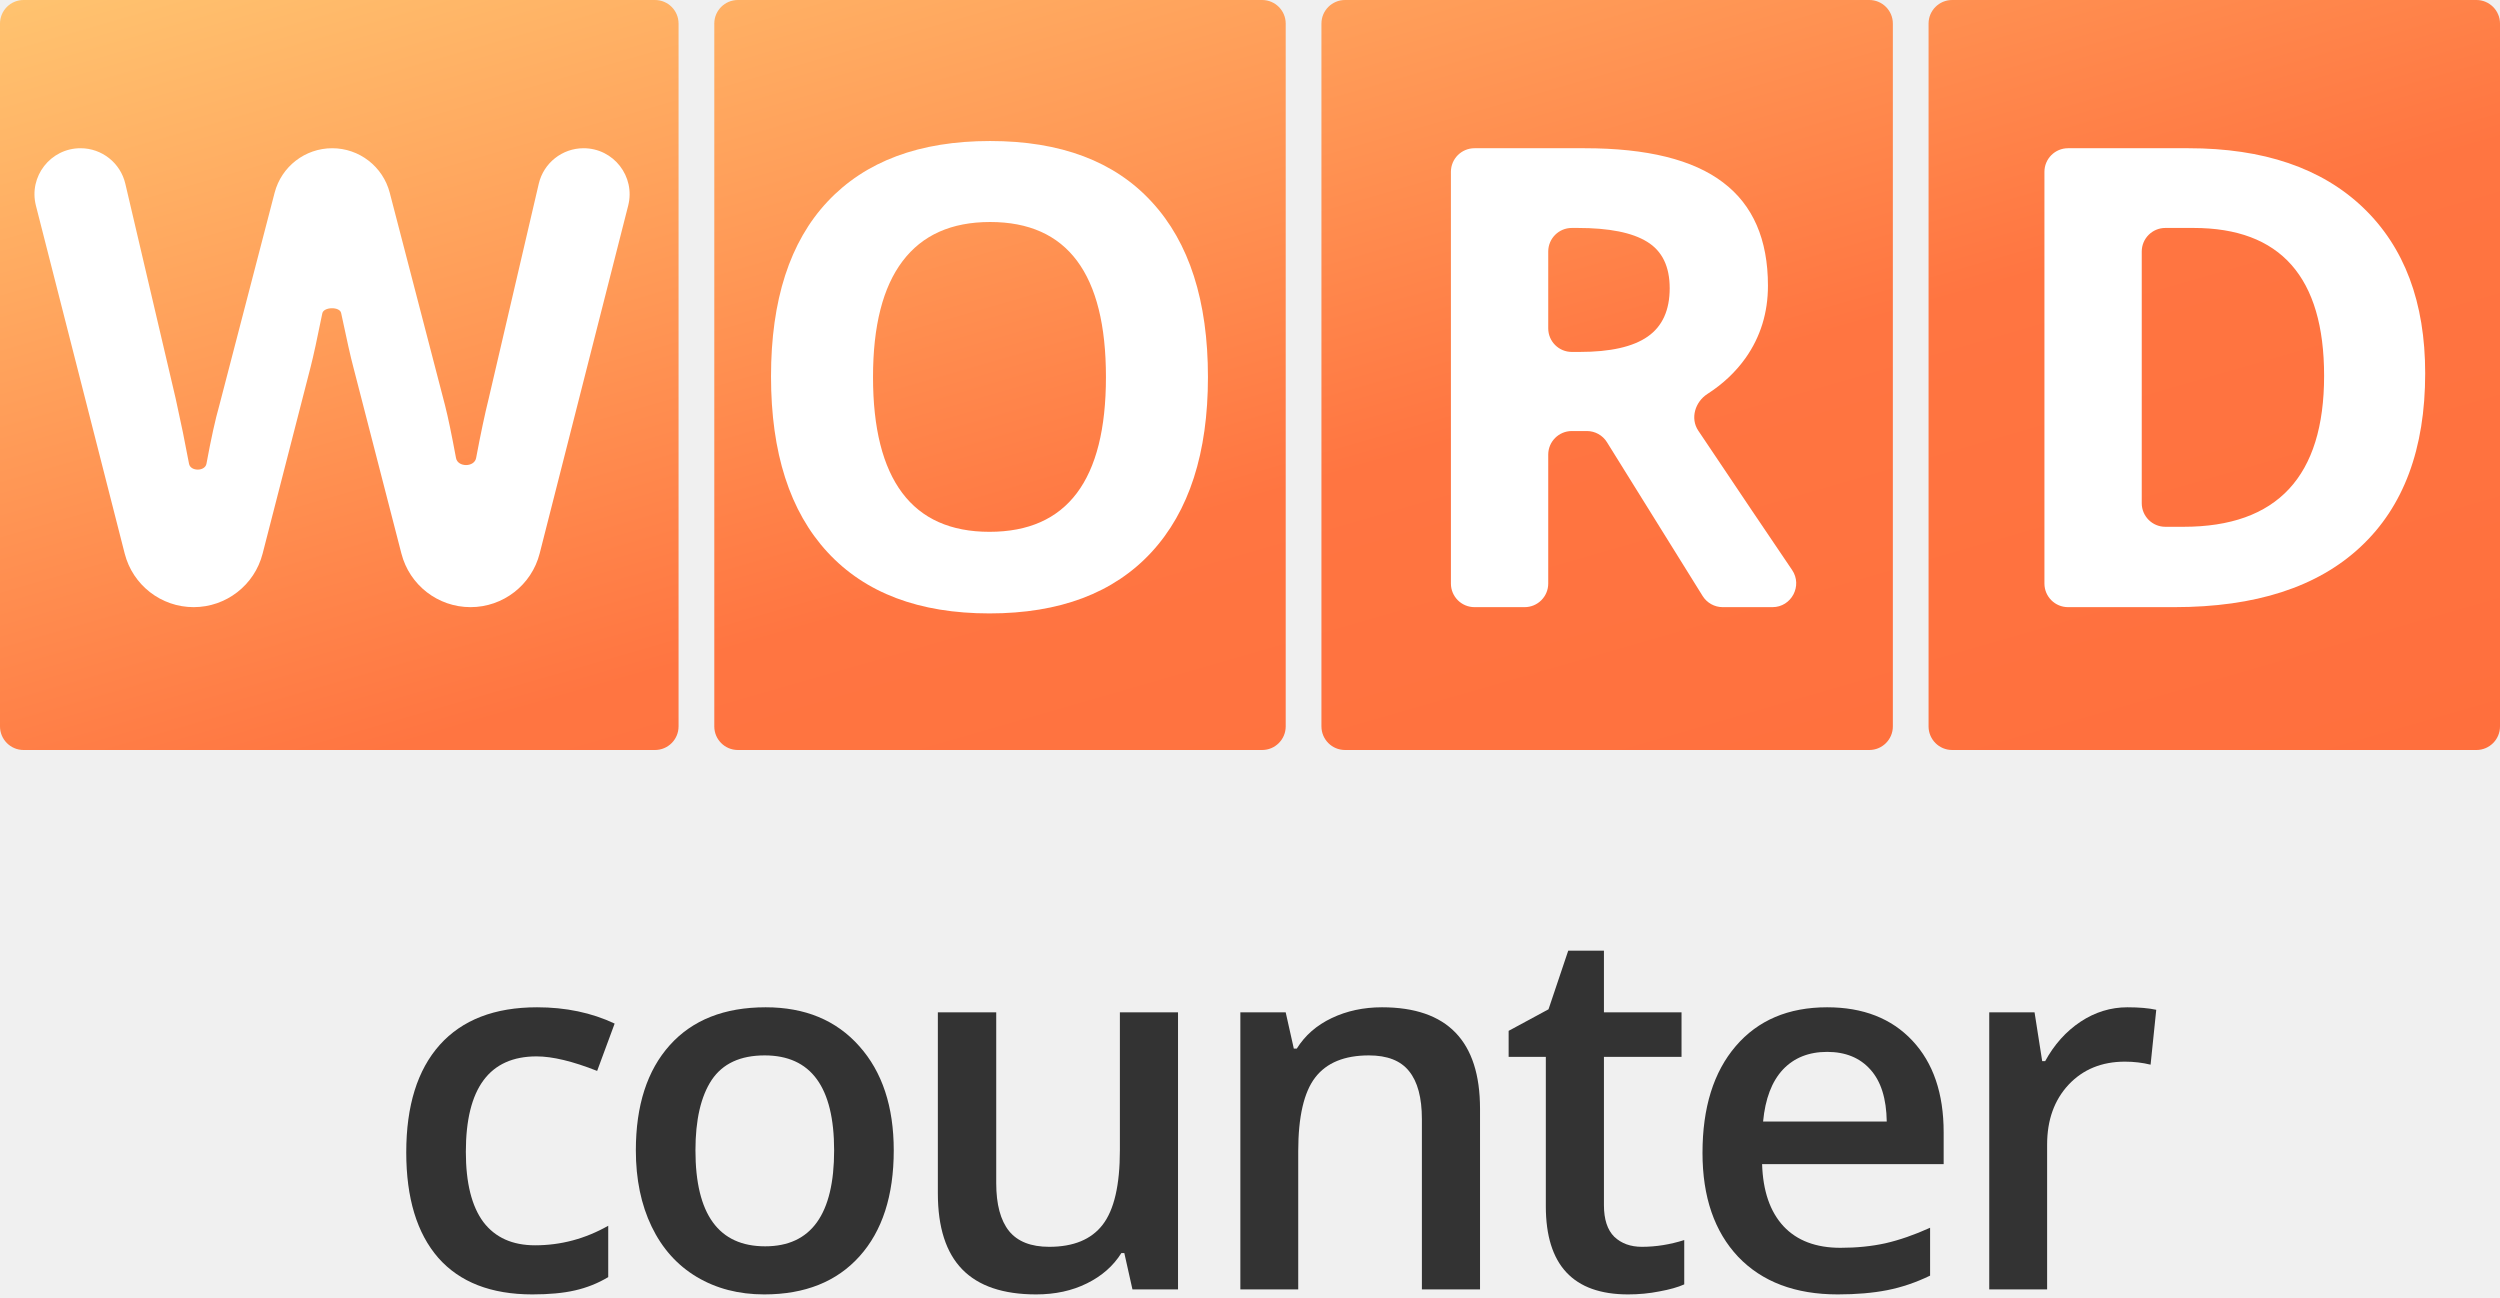
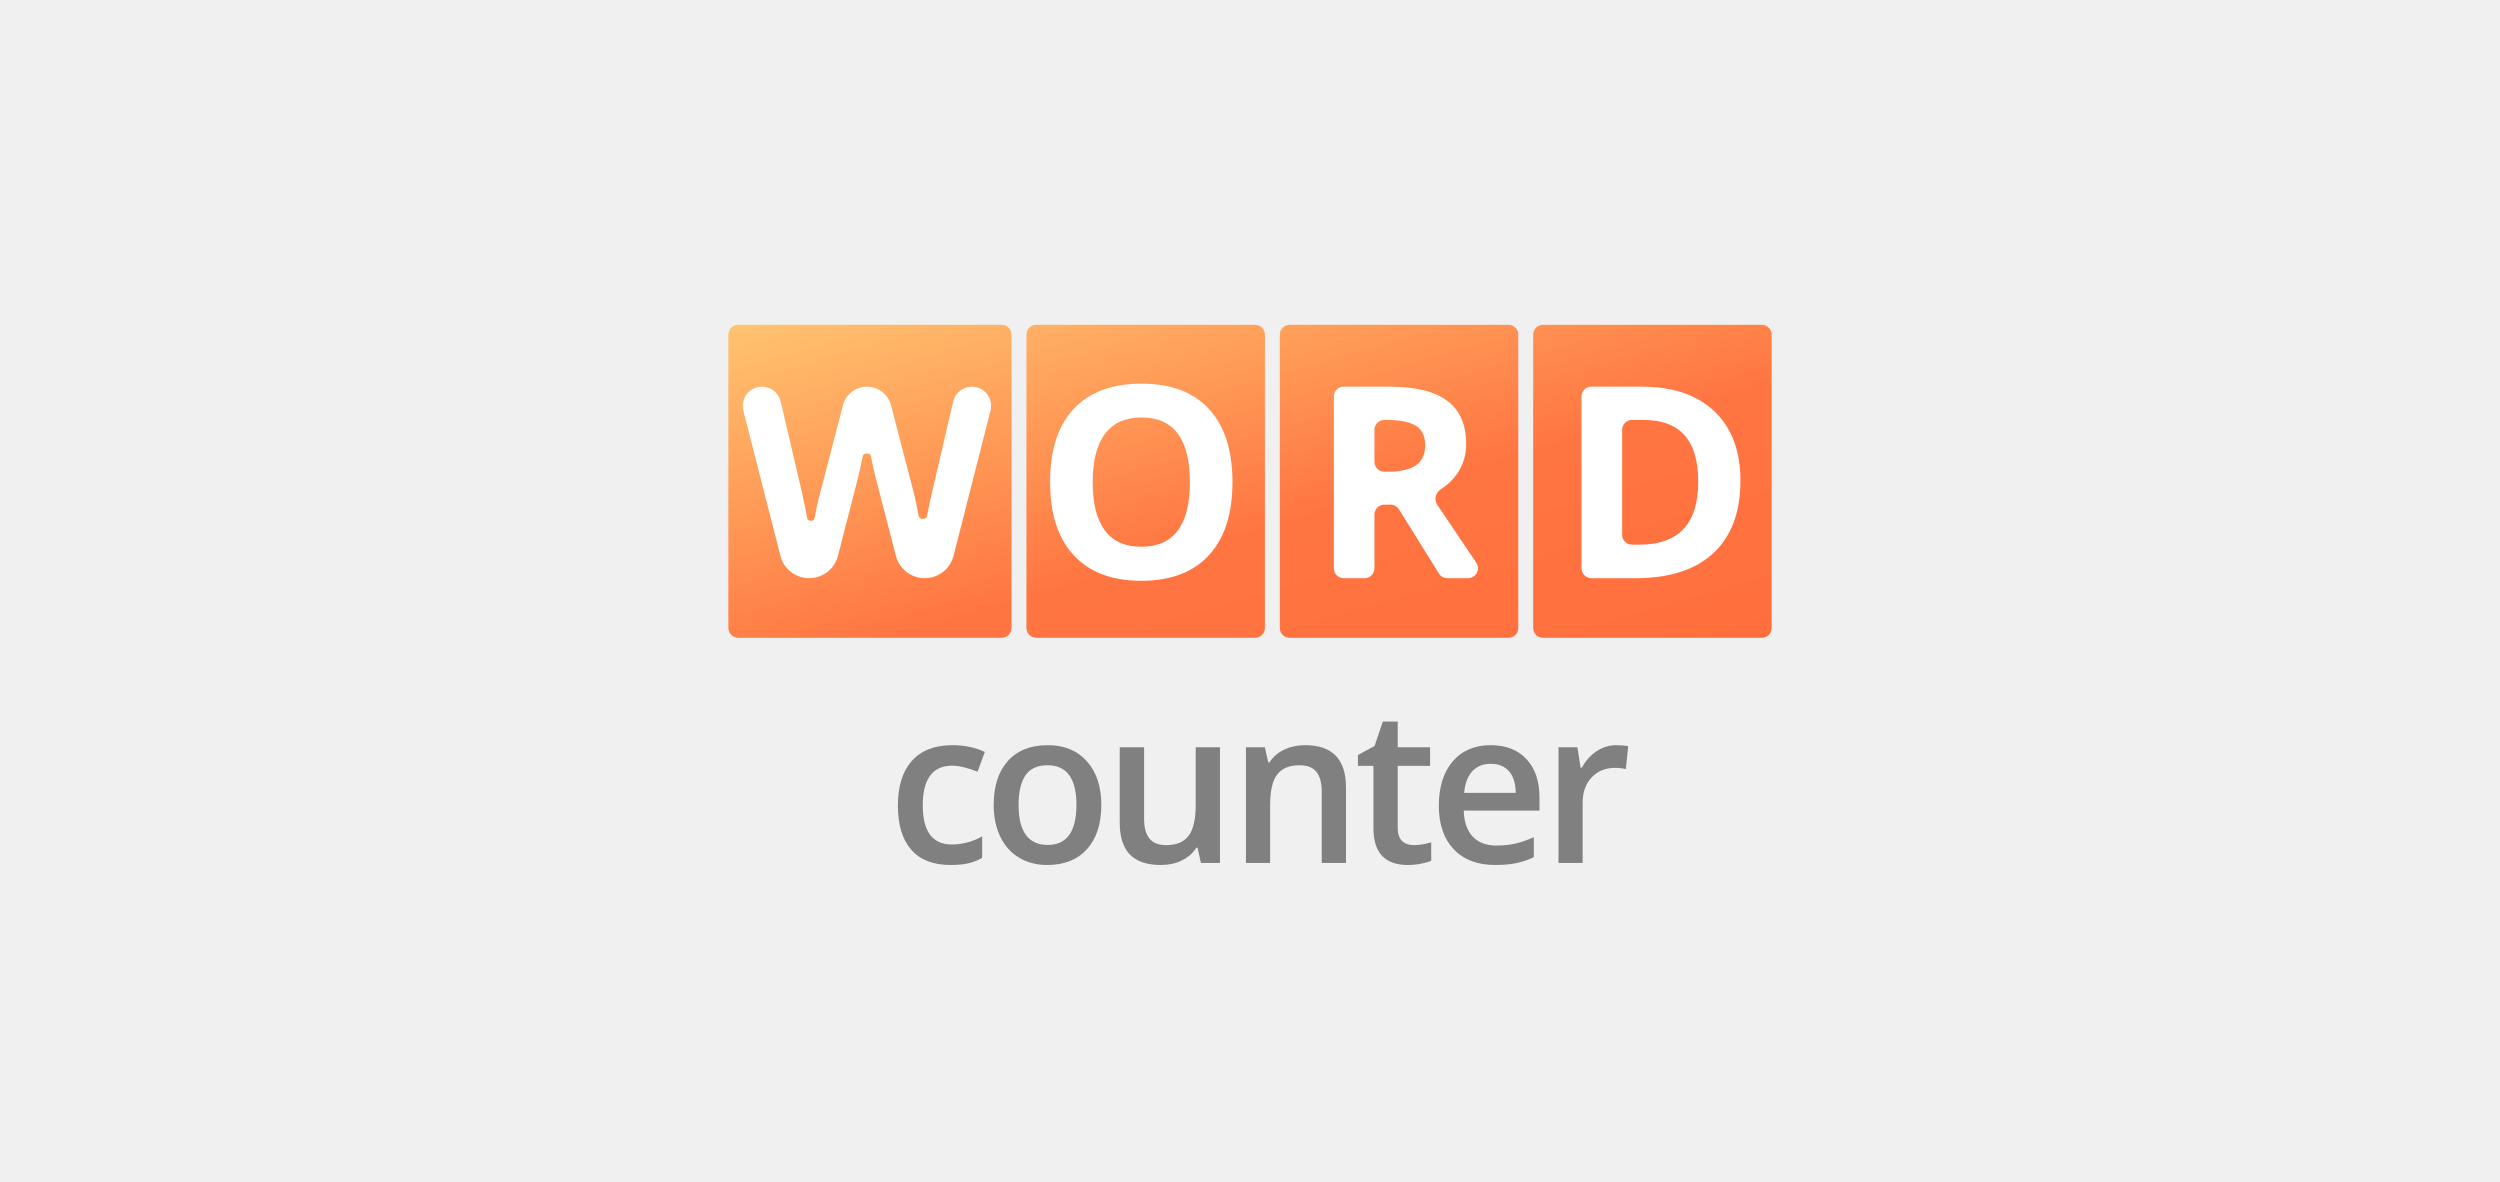
- <svg xmlns="http://www.w3.org/2000/svg" width="106" height="55" viewBox="0 0 106 55" fill="none">
-   <path d="M22.572 54.883C20.825 54.883 19.495 54.366 18.583 53.332C17.677 52.291 17.225 50.8 17.225 48.86C17.225 46.884 17.698 45.365 18.645 44.303C19.599 43.24 20.974 42.709 22.771 42.709C23.989 42.709 25.086 42.939 26.061 43.4L25.319 45.407C24.282 44.997 23.425 44.791 22.75 44.791C20.752 44.791 19.752 46.14 19.752 48.839C19.752 50.156 20 51.147 20.494 51.813C20.995 52.472 21.726 52.801 22.687 52.801C23.78 52.801 24.814 52.525 25.789 51.972V54.15C25.35 54.412 24.88 54.6 24.379 54.713C23.885 54.827 23.282 54.883 22.572 54.883Z" fill="#333333" />
-   <path d="M37.895 48.775C37.895 50.694 37.411 52.192 36.443 53.269C35.475 54.345 34.128 54.883 32.401 54.883C31.322 54.883 30.368 54.635 29.539 54.14C28.711 53.644 28.074 52.932 27.628 52.004C27.182 51.077 26.96 50 26.96 48.775C26.96 46.87 27.44 45.383 28.401 44.313C29.362 43.244 30.716 42.709 32.464 42.709C34.135 42.709 35.458 43.258 36.432 44.356C37.407 45.446 37.895 46.919 37.895 48.775ZM29.487 48.775C29.487 51.487 30.472 52.844 32.443 52.844C34.392 52.844 35.367 51.487 35.367 48.775C35.367 46.091 34.385 44.749 32.422 44.749C31.391 44.749 30.643 45.096 30.176 45.79C29.717 46.484 29.487 47.479 29.487 48.775Z" fill="#333333" />
-   <path d="M48.016 54.671L47.671 53.13H47.546C47.205 53.676 46.717 54.104 46.084 54.416C45.457 54.727 44.74 54.883 43.932 54.883C42.533 54.883 41.488 54.529 40.799 53.821C40.11 53.113 39.765 52.04 39.765 50.602V42.922H42.24V50.166C42.24 51.066 42.421 51.742 42.783 52.196C43.145 52.642 43.713 52.865 44.486 52.865C45.516 52.865 46.272 52.553 46.752 51.93C47.239 51.3 47.483 50.248 47.483 48.775V42.922H49.948V54.671H48.016Z" fill="#333333" />
-   <path d="M62.753 54.671H60.288V47.447C60.288 46.541 60.107 45.864 59.745 45.418C59.39 44.972 58.823 44.749 58.043 44.749C57.005 44.749 56.246 45.06 55.766 45.684C55.286 46.307 55.045 47.351 55.045 48.817V54.671H52.591V42.922H54.513L54.858 44.462H54.983C55.331 43.902 55.825 43.47 56.466 43.166C57.106 42.861 57.817 42.709 58.596 42.709C61.368 42.709 62.753 44.143 62.753 47.011V54.671Z" fill="#333333" />
-   <path d="M69.616 52.865C70.215 52.865 70.813 52.769 71.412 52.578V54.458C71.141 54.579 70.789 54.678 70.357 54.756C69.933 54.841 69.49 54.883 69.031 54.883C66.705 54.883 65.543 53.637 65.543 51.144V44.812H63.966V43.708L65.657 42.794L66.493 40.308H68.007V42.922H71.297V44.812H68.007V51.101C68.007 51.703 68.154 52.15 68.446 52.44C68.746 52.723 69.135 52.865 69.616 52.865Z" fill="#333333" />
-   <path d="M77.92 54.883C76.123 54.883 74.717 54.352 73.7 53.29C72.691 52.22 72.186 50.751 72.186 48.881C72.186 46.962 72.656 45.453 73.596 44.356C74.536 43.258 75.827 42.709 77.471 42.709C78.996 42.709 80.2 43.18 81.084 44.122C81.969 45.064 82.411 46.36 82.411 48.01V49.359H74.713C74.748 50.499 75.051 51.378 75.622 51.994C76.193 52.603 76.997 52.907 78.035 52.907C78.717 52.907 79.351 52.844 79.935 52.716C80.527 52.581 81.161 52.362 81.836 52.057V54.087C81.237 54.377 80.632 54.582 80.019 54.703C79.406 54.823 78.707 54.883 77.92 54.883ZM77.471 44.6C76.691 44.6 76.064 44.851 75.591 45.354C75.124 45.857 74.846 46.59 74.755 47.553H79.998C79.984 46.583 79.754 45.85 79.309 45.354C78.863 44.851 78.25 44.6 77.471 44.6Z" fill="#333333" />
-   <path d="M90.203 42.709C90.697 42.709 91.105 42.745 91.425 42.815L91.185 45.142C90.836 45.057 90.474 45.014 90.098 45.014C89.117 45.014 88.319 45.34 87.707 45.992C87.101 46.643 86.798 47.489 86.798 48.531V54.671H84.344V42.922H86.265L86.589 44.993H86.715C87.097 44.292 87.595 43.736 88.208 43.325C88.828 42.914 89.493 42.709 90.203 42.709Z" fill="#333333" />
-   <path fill-rule="evenodd" clip-rule="evenodd" d="M31.286 0C30.733 0 30.286 0.448 30.286 1V30.8C30.286 31.352 30.733 31.8 31.286 31.8H53.514C54.066 31.8 54.514 31.352 54.514 30.8V1C54.514 0.448 54.066 0 53.514 0H31.286ZM1 3.15132e-05C0.448 3.15132e-05 0 0.448 0 1V30.8C0 31.352 0.448 31.8 1 31.8H27.771C28.324 31.8 28.771 31.352 28.771 30.8V1C28.771 0.448 28.324 3.15132e-05 27.771 3.15132e-05H1ZM56.029 1C56.029 0.448 56.477 0 57.029 0H79.257C79.81 0 80.257 0.448 80.257 1V30.8C80.257 31.352 79.81 31.8 79.257 31.8H57.029C56.477 31.8 56.029 31.352 56.029 30.8V1ZM82.771 0C82.219 0 81.771 0.448 81.771 1V30.8C81.771 31.352 82.219 31.8 82.771 31.8H105C105.552 31.8 106 31.352 106 30.8V1C106 0.448 105.552 0 105 0H82.771Z" fill="url(#paint0_linear)" />
-   <path d="M51.217 15.988C51.217 19.208 50.419 21.684 48.822 23.414C47.224 25.144 44.935 26.009 41.954 26.009C38.973 26.009 36.684 25.144 35.087 23.414C33.489 21.684 32.691 19.199 32.691 15.961C32.691 12.722 33.489 10.251 35.087 8.548C36.693 6.835 38.991 5.979 41.981 5.979C44.971 5.979 47.256 6.84 48.835 8.561C50.423 10.282 51.217 12.758 51.217 15.988ZM37.016 15.988C37.016 18.161 37.429 19.798 38.254 20.898C39.079 21.999 40.313 22.549 41.954 22.549C45.246 22.549 46.892 20.362 46.892 15.988C46.892 11.604 45.255 9.413 41.981 9.413C40.339 9.413 39.102 9.967 38.267 11.076C37.433 12.177 37.016 13.814 37.016 15.988Z" fill="white" />
-   <path d="M102.828 15.828C102.828 19.031 101.914 21.484 100.086 23.188C98.267 24.891 95.636 25.743 92.194 25.743H87.684C87.132 25.743 86.684 25.295 86.684 24.743V7.285C86.684 6.733 87.132 6.285 87.684 6.285H92.793C95.969 6.285 98.436 7.123 100.193 8.8C101.949 10.477 102.828 12.82 102.828 15.828ZM98.542 15.934C98.542 11.755 96.697 9.665 93.006 9.665H91.81C91.257 9.665 90.81 10.113 90.81 10.665V21.336C90.81 21.888 91.257 22.336 91.81 22.336H92.58C96.555 22.336 98.542 20.202 98.542 15.934Z" fill="white" />
-   <path d="M65.645 13.922C65.645 14.475 66.092 14.922 66.645 14.922H66.975C68.28 14.922 69.243 14.705 69.864 14.27C70.485 13.836 70.795 13.152 70.795 12.221C70.795 11.298 70.476 10.641 69.837 10.251C69.207 9.861 68.227 9.665 66.896 9.665H66.645C66.092 9.665 65.645 10.113 65.645 10.665V13.922ZM66.645 18.276C66.092 18.276 65.645 18.724 65.645 19.276V24.743C65.645 25.295 65.197 25.743 64.645 25.743H62.519C61.967 25.743 61.519 25.295 61.519 24.743V7.285C61.519 6.733 61.967 6.285 62.519 6.285H67.189C69.833 6.285 71.789 6.768 73.058 7.736C74.327 8.694 74.961 10.153 74.961 12.114C74.961 13.259 74.646 14.279 74.016 15.175C73.593 15.771 73.053 16.28 72.394 16.704C71.87 17.041 71.66 17.741 72.006 18.258C73.726 20.825 75.052 22.794 75.984 24.166C76.438 24.834 75.959 25.743 75.152 25.743H73.041C72.696 25.743 72.375 25.564 72.192 25.271L68.134 18.748C67.952 18.455 67.631 18.276 67.285 18.276H66.645Z" fill="white" />
-   <path d="M22.883 23.463C22.542 24.804 21.334 25.743 19.95 25.743C18.57 25.743 17.364 24.809 17.02 23.472L14.97 15.521C14.872 15.158 14.704 14.408 14.464 13.272C14.408 12.993 13.721 13.006 13.666 13.286C13.453 14.341 13.289 15.096 13.173 15.548L11.134 23.477C10.791 24.81 9.588 25.743 8.211 25.743C6.832 25.743 5.628 24.808 5.287 23.471L1.523 8.719C1.208 7.485 2.141 6.285 3.414 6.285C4.321 6.285 5.108 6.909 5.314 7.791L7.45 16.906C7.669 17.891 7.857 18.811 8.015 19.664C8.076 19.996 8.696 19.993 8.754 19.661C8.95 18.596 9.132 17.771 9.3 17.185L11.644 8.172C11.933 7.061 12.937 6.285 14.085 6.285C15.233 6.285 16.236 7.061 16.525 8.172L18.869 17.185C18.994 17.673 19.149 18.418 19.335 19.421C19.409 19.818 20.112 19.818 20.187 19.421C20.382 18.383 20.56 17.544 20.719 16.906L22.843 7.793C23.049 6.91 23.837 6.285 24.744 6.285C26.017 6.285 26.949 7.484 26.635 8.718L22.883 23.463Z" fill="white" />
+ <svg xmlns="http://www.w3.org/2000/svg" width="254" height="120" viewBox="0 0 254 120" fill="none">
+   <path d="M96.572 87.883C94.824 87.883 93.495 87.366 92.582 86.332C91.677 85.291 91.225 83.8 91.225 81.86C91.225 79.884 91.698 78.365 92.645 77.303C93.599 76.24 94.974 75.709 96.77 75.709C97.989 75.709 99.085 75.939 100.06 76.4L99.319 78.407C98.281 77.997 97.425 77.791 96.749 77.791C94.751 77.791 93.752 79.14 93.752 81.839C93.752 83.156 93.999 84.147 94.494 84.813C94.995 85.472 95.726 85.801 96.687 85.801C97.78 85.801 98.814 85.525 99.789 84.972V87.15C99.35 87.412 98.88 87.6 98.379 87.713C97.885 87.827 97.282 87.883 96.572 87.883Z" fill="#808080" />
+   <path d="M111.894 81.775C111.894 83.694 111.41 85.192 110.443 86.269C109.475 87.345 108.127 87.883 106.401 87.883C105.322 87.883 104.368 87.635 103.539 87.14C102.71 86.644 102.073 85.932 101.628 85.004C101.182 84.077 100.959 83 100.959 81.775C100.959 79.87 101.44 78.383 102.401 77.313C103.361 76.244 104.716 75.709 106.463 75.709C108.134 75.709 109.457 76.258 110.432 77.356C111.407 78.446 111.894 79.919 111.894 81.775ZM103.487 81.775C103.487 84.487 104.472 85.844 106.443 85.844C108.392 85.844 109.367 84.487 109.367 81.775C109.367 79.091 108.385 77.749 106.422 77.749C105.391 77.749 104.643 78.096 104.176 78.79C103.717 79.484 103.487 80.479 103.487 81.775Z" fill="#808080" />
+   <path d="M122.015 87.671L121.671 86.13H121.546C121.204 86.676 120.717 87.104 120.083 87.416C119.457 87.728 118.74 87.883 117.932 87.883C116.532 87.883 115.488 87.529 114.799 86.821C114.109 86.113 113.765 85.04 113.765 83.602V75.922H116.24V83.167C116.24 84.066 116.421 84.742 116.783 85.196C117.145 85.642 117.713 85.865 118.485 85.865C119.516 85.865 120.271 85.553 120.752 84.93C121.239 84.3 121.483 83.248 121.483 81.775V75.922H123.948V87.671H122.015Z" fill="#808080" />
+   <path d="M136.753 87.671H134.288V80.447C134.288 79.54 134.107 78.864 133.745 78.418C133.39 77.972 132.822 77.749 132.043 77.749C131.005 77.749 130.246 78.06 129.766 78.684C129.285 79.307 129.045 80.351 129.045 81.817V87.671H126.591V75.922H128.513L128.857 77.462H128.983C129.331 76.903 129.825 76.471 130.466 76.166C131.106 75.861 131.816 75.709 132.596 75.709C135.367 75.709 136.753 77.143 136.753 80.011V87.671Z" fill="#808080" />
+   <path d="M143.616 85.865C144.214 85.865 144.813 85.769 145.412 85.578V87.458C145.14 87.579 144.789 87.678 144.357 87.756C143.932 87.841 143.49 87.883 143.031 87.883C140.705 87.883 139.542 86.637 139.542 84.144V77.812H137.965V76.708L139.657 75.794L140.493 73.308H142.007V75.922H145.297V77.812H142.007V84.101C142.007 84.703 142.153 85.15 142.446 85.44C142.745 85.723 143.135 85.865 143.616 85.865Z" fill="#808080" />
+   <path d="M151.919 87.883C150.123 87.883 148.717 87.352 147.7 86.29C146.69 85.22 146.186 83.751 146.186 81.881C146.186 79.962 146.656 78.453 147.596 77.356C148.536 76.258 149.827 75.709 151.47 75.709C152.995 75.709 154.2 76.18 155.084 77.122C155.968 78.064 156.41 79.36 156.41 81.01V82.359H148.713C148.748 83.499 149.051 84.378 149.622 84.994C150.193 85.603 150.997 85.907 152.034 85.907C152.717 85.907 153.35 85.844 153.935 85.716C154.527 85.582 155.161 85.362 155.836 85.058V87.087C155.237 87.377 154.631 87.582 154.019 87.703C153.406 87.823 152.706 87.883 151.919 87.883ZM151.47 77.6C150.691 77.6 150.064 77.852 149.59 78.354C149.124 78.857 148.845 79.59 148.755 80.553H153.998C153.984 79.583 153.754 78.85 153.309 78.354C152.863 77.852 152.25 77.6 151.47 77.6Z" fill="#808080" />
+   <path d="M164.203 75.709C164.697 75.709 165.104 75.745 165.425 75.815L165.184 78.142C164.836 78.057 164.474 78.014 164.098 78.014C163.116 78.014 162.319 78.34 161.706 78.992C161.101 79.643 160.798 80.49 160.798 81.531V87.671H158.343V75.922H160.265L160.589 77.993H160.714C161.097 77.292 161.595 76.736 162.208 76.325C162.827 75.915 163.492 75.709 164.203 75.709Z" fill="#808080" />
+   <path fill-rule="evenodd" clip-rule="evenodd" d="M105.286 33C104.733 33 104.286 33.448 104.286 34V63.8C104.286 64.352 104.733 64.8 105.286 64.8H127.514C128.067 64.8 128.514 64.352 128.514 63.8V34C128.514 33.448 128.067 33 127.514 33H105.286ZM75 33C74.448 33 74 33.448 74 34V63.8C74 64.352 74.448 64.8 75 64.8H101.771C102.324 64.8 102.771 64.352 102.771 63.8V34C102.771 33.448 102.324 33 101.771 33H75ZM130.029 34C130.029 33.448 130.477 33 131.029 33H153.257C153.81 33 154.257 33.448 154.257 34V63.8C154.257 64.352 153.81 64.8 153.257 64.8H131.029C130.477 64.8 130.029 64.352 130.029 63.8V34ZM156.771 33C156.219 33 155.771 33.448 155.771 34V63.8C155.771 64.352 156.219 64.8 156.771 64.8H179C179.552 64.8 180 64.352 180 63.8V34C180 33.448 179.552 33 179 33H156.771Z" fill="url(#paint0_linear_126_4145)" />
+   <path d="M125.218 48.987C125.218 52.208 124.419 54.684 122.822 56.414C121.225 58.144 118.936 59.009 115.955 59.009C112.973 59.009 110.684 58.144 109.087 56.414C107.49 54.684 106.691 52.199 106.691 48.961C106.691 45.722 107.49 43.251 109.087 41.548C110.693 39.835 112.991 38.979 115.981 38.979C118.971 38.979 121.256 39.84 122.835 41.561C124.424 43.282 125.218 45.758 125.218 48.987ZM111.017 48.987C111.017 51.161 111.429 52.798 112.255 53.898C113.08 54.999 114.313 55.549 115.955 55.549C119.246 55.549 120.892 53.362 120.892 48.987C120.892 44.604 119.255 42.413 115.981 42.413C114.34 42.413 113.102 42.967 112.268 44.076C111.434 45.177 111.017 46.814 111.017 48.987Z" fill="white" />
+   <path d="M176.828 48.828C176.828 52.031 175.914 54.484 174.086 56.188C172.267 57.891 169.636 58.743 166.194 58.743H161.684C161.131 58.743 160.684 58.295 160.684 57.743V40.285C160.684 39.733 161.131 39.285 161.684 39.285H166.792C169.969 39.285 172.436 40.123 174.192 41.8C175.949 43.477 176.828 45.82 176.828 48.828ZM172.542 48.934C172.542 44.755 170.697 42.666 167.005 42.666H165.809C165.257 42.666 164.809 43.113 164.809 43.666V54.336C164.809 54.888 165.257 55.336 165.809 55.336H166.58C170.555 55.336 172.542 53.202 172.542 48.934Z" fill="white" />
+   <path d="M139.645 46.923C139.645 47.475 140.093 47.923 140.645 47.923H140.976C142.281 47.923 143.243 47.705 143.864 47.27C144.485 46.836 144.796 46.153 144.796 45.221C144.796 44.298 144.477 43.642 143.838 43.251C143.208 42.861 142.227 42.666 140.896 42.666H140.645C140.093 42.666 139.645 43.113 139.645 43.666V46.923ZM140.645 51.276C140.093 51.276 139.645 51.724 139.645 52.276V57.743C139.645 58.295 139.198 58.743 138.645 58.743H136.52C135.967 58.743 135.52 58.295 135.52 57.743V40.285C135.52 39.733 135.967 39.285 136.52 39.285H141.189C143.833 39.285 145.79 39.769 147.059 40.736C148.327 41.694 148.962 43.154 148.962 45.114C148.962 46.259 148.647 47.279 148.017 48.175C147.594 48.771 147.053 49.281 146.395 49.704C145.871 50.041 145.66 50.741 146.007 51.258C147.726 53.825 149.052 55.794 149.985 57.167C150.439 57.834 149.96 58.743 149.153 58.743H147.042C146.696 58.743 146.375 58.565 146.193 58.271L142.135 51.748C141.952 51.455 141.631 51.276 141.286 51.276H140.645Z" fill="white" />
+   <path d="M96.884 56.463C96.542 57.804 95.335 58.743 93.951 58.743V58.743C92.57 58.743 91.365 57.809 91.02 56.472L88.97 48.522C88.873 48.158 88.704 47.408 88.464 46.272V46.272C88.408 45.993 87.722 46.007 87.666 46.285V46.285C87.453 47.341 87.289 48.096 87.173 48.548L85.134 56.477C84.791 57.81 83.589 58.743 82.211 58.743V58.743C80.832 58.743 79.628 57.808 79.287 56.471L75.523 41.719C75.209 40.485 76.141 39.285 77.414 39.285V39.285C78.321 39.285 79.108 39.909 79.315 40.791L81.45 49.906C81.669 50.891 81.857 51.81 82.015 52.664C82.077 52.996 82.696 52.993 82.755 52.661V52.661C82.95 51.596 83.132 50.771 83.3 50.185L85.644 41.172C85.933 40.061 86.937 39.285 88.085 39.285V39.285C89.233 39.285 90.237 40.061 90.526 41.172L92.87 50.185C92.994 50.673 93.149 51.418 93.335 52.421V52.421C93.409 52.818 94.112 52.818 94.187 52.421V52.421C94.382 51.383 94.56 50.544 94.72 49.906L96.844 40.794C97.049 39.91 97.837 39.285 98.744 39.285V39.285C100.017 39.285 100.949 40.484 100.635 41.718L96.884 56.463Z" fill="white" />
  <defs>
-     <linearGradient id="paint0_linear" x1="0" y1="-1.242" x2="16.962" y2="57.507" gradientUnits="userSpaceOnUse">
+     <linearGradient id="paint0_linear_126_4145" x1="74" y1="31.758" x2="90.962" y2="90.507" gradientUnits="userSpaceOnUse">
      <stop stop-color="#FFC671" />
      <stop offset="0.594" stop-color="#FF7541" />
      <stop offset="1" stop-color="#FF6F3D" />
    </linearGradient>
  </defs>
</svg>
